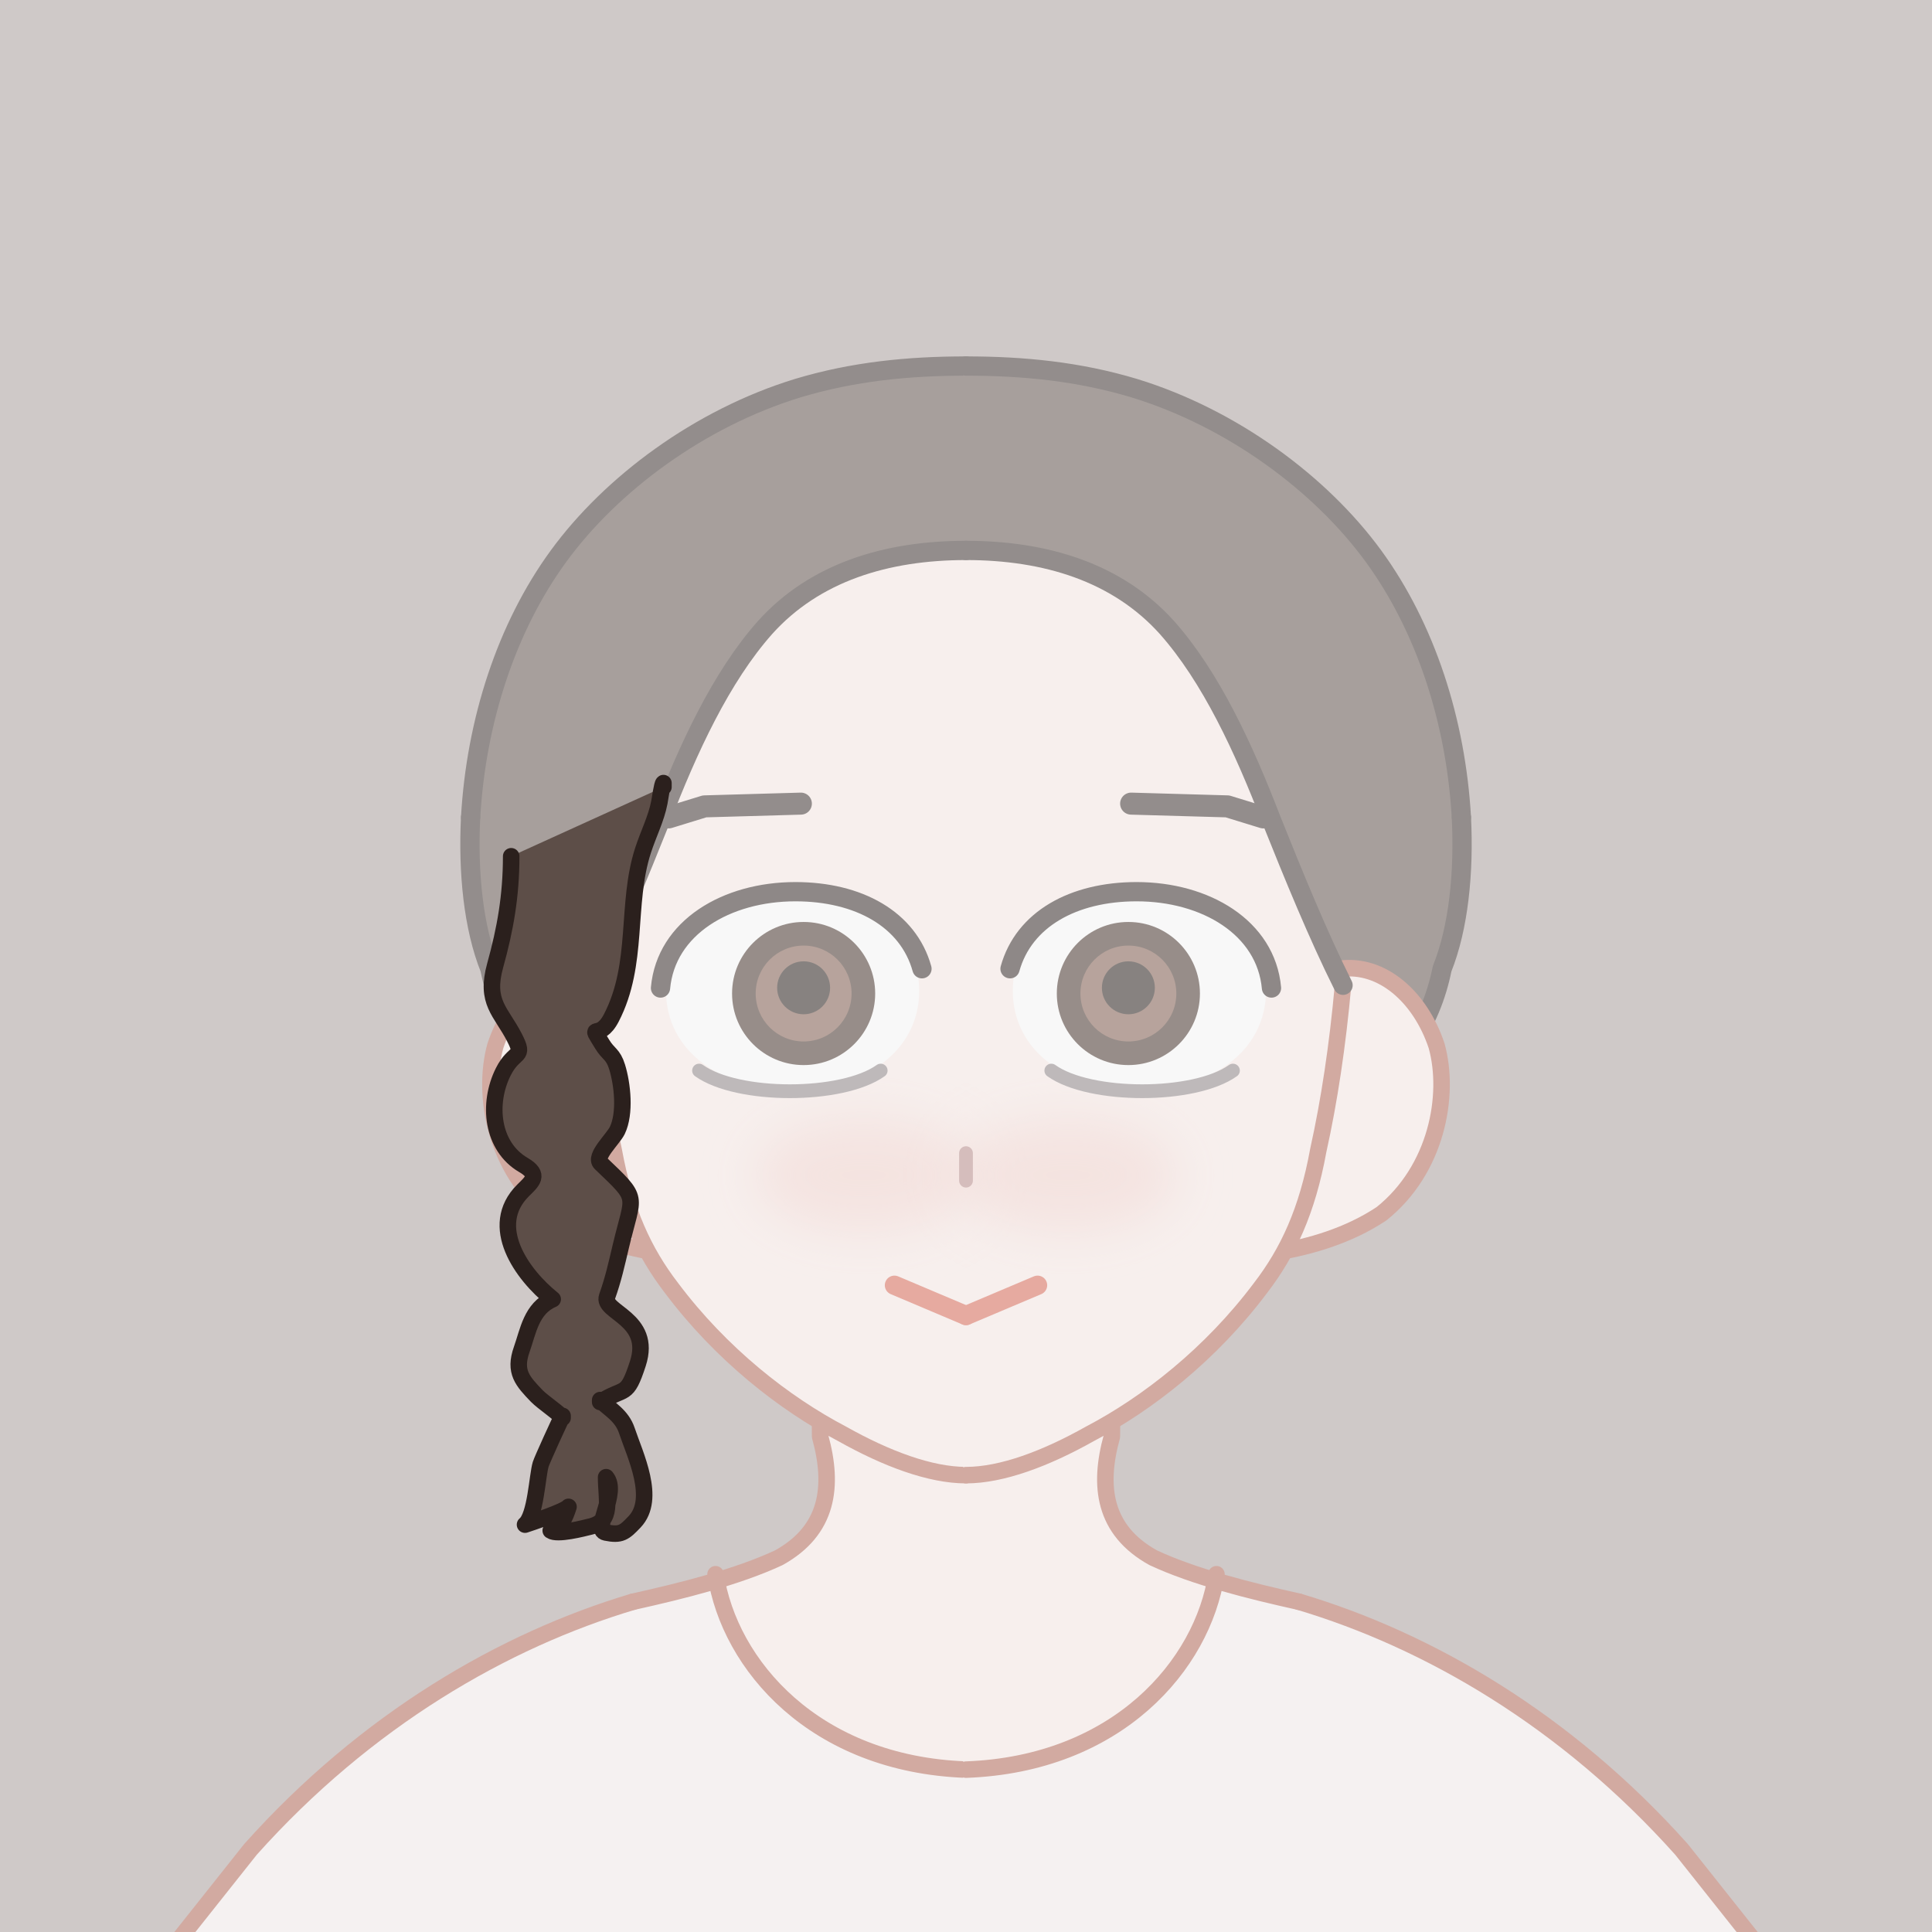
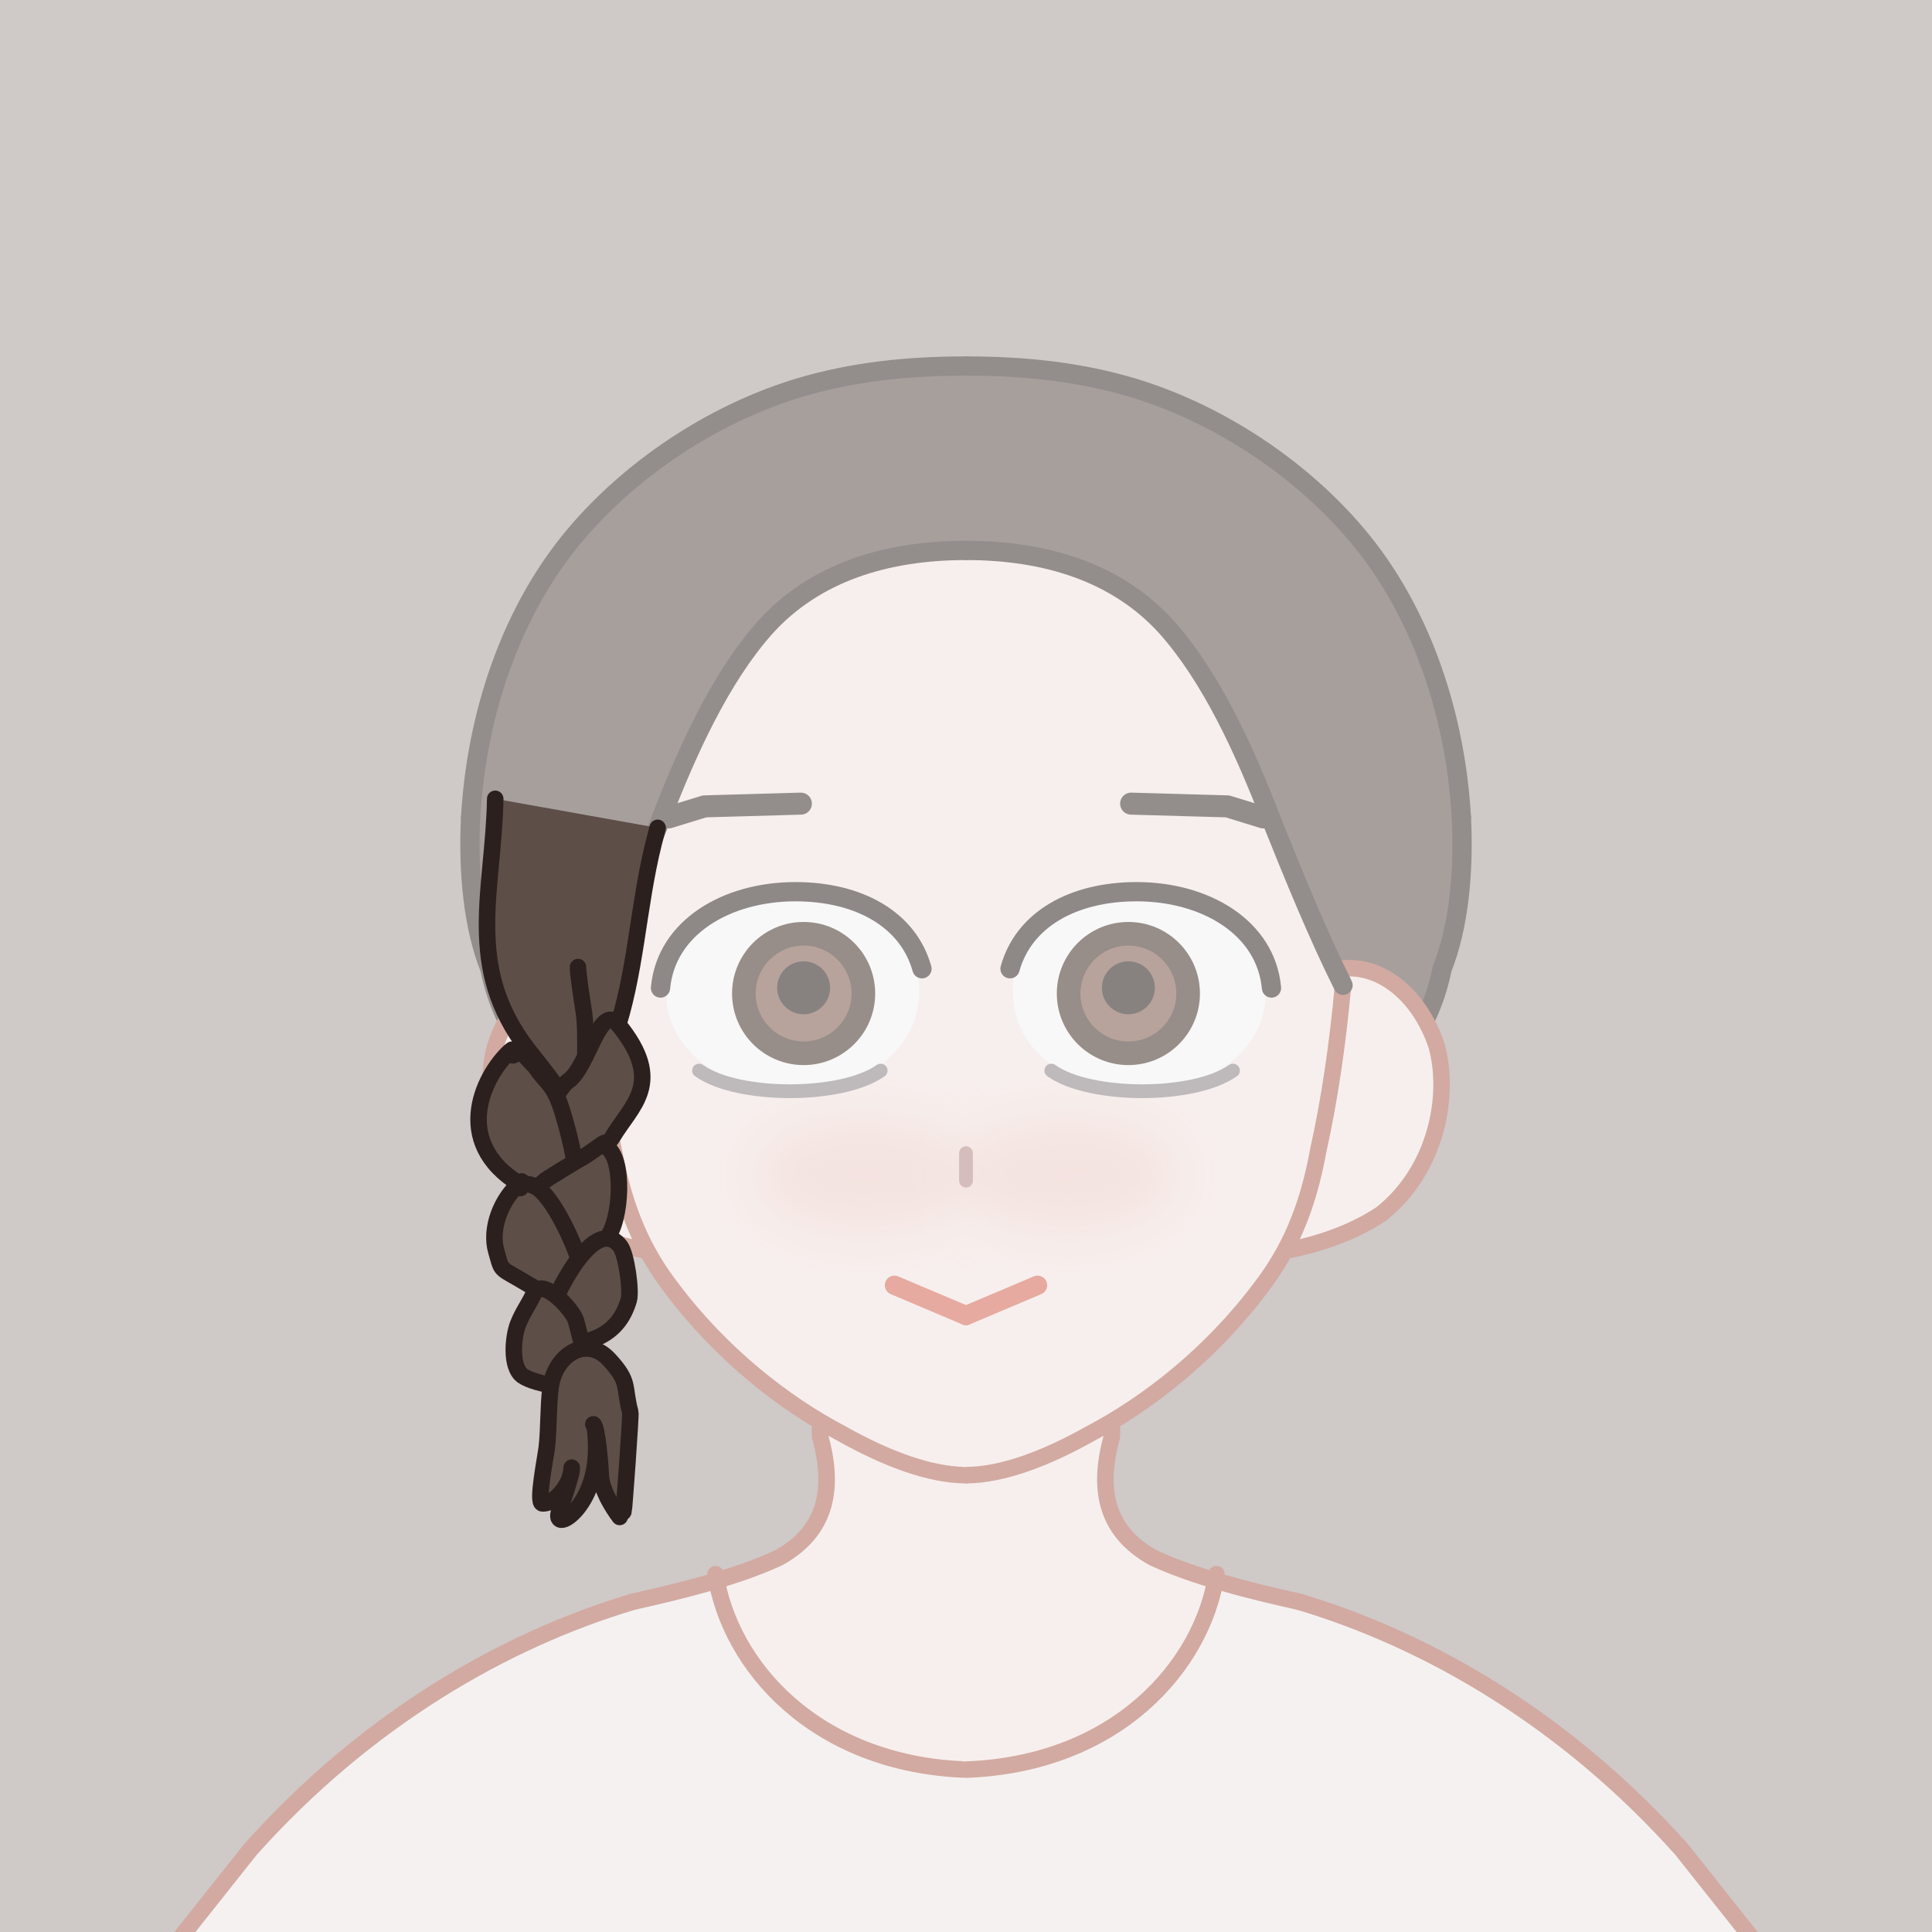
<svg xmlns="http://www.w3.org/2000/svg" width="702" height="702" viewBox="0 0 702 702">
  <defs>
-     <clipPath id="clip-path-1">
+     <clipPath id="clip-path-5">
      <path d="M242 389.2 L386 389.2 L386 464.8 L242 464.8 Z" />
    </clipPath>
    <filter id="filter-1" filterUnits="userSpaceOnUse" x="245" y="377" width="138" height="100" color-interpolation-filters="sRGB">
      <feGaussianBlur in="SourceGraphic" stdDeviation="9" color-interpolation-filters="linearRGB" />
    </filter>
-     <clipPath id="clip-path-2">
+     <clipPath id="clip-path-6">
      <path d="M460 389.2 L316 389.2 L316 464.8 L460 464.8 Z" />
    </clipPath>
    <filter id="filter-2" filterUnits="userSpaceOnUse" x="319" y="377" width="138" height="100" color-interpolation-filters="sRGB">
      <feGaussianBlur in="SourceGraphic" stdDeviation="9" color-interpolation-filters="linearRGB" />
    </filter>
-     <clipPath id="clip-path-3">
+     <clipPath id="clip-path-7">
      <path d="M242 360 C242 338 262 326 288 326 C314 326 334 338 334 360 C334 382 314 396 288 396 C262 396 242 382 242 360 Z" />
    </clipPath>
-     <clipPath id="clip-path-4">
+     <clipPath id="clip-path-8">
      <path d="M460 360 C460 338 440 326 414 326 C388 326 368 338 368 360 C368 382 388 396 414 396 C440 396 460 382 460 360 Z" />
    </clipPath>
  </defs>
  <g id="_ref">
    <g opacity="0.5">
      <rect x="0" y="0" width="702" height="702" fill="#ada19f" />
      <g data-layer="body">
        <g>
          <path d="M260 573 L230 582 C183 596 133 625 91 672 L60 712 L352 712 L352 643 C296 641 265 605 260 573 Z" fill="#f9f2f1" />
          <path d="M296 490 L298 522 C303 540 301 556 283 566 L260 573 C265 605 296 641 352 643 L352 490 Z" fill="#fdeeea" />
          <path d="M230 582 C183 596 133 625 91 672 L64 706" fill="none" stroke="#b46352" stroke-width="6" stroke-linecap="round" stroke-linejoin="round" />
          <path d="M296 500 C298 510 298 516 298 522 C303 540 301 556 283 566 C268 573 248 578 230 582" fill="none" stroke="#b46352" stroke-width="6" stroke-linecap="round" stroke-linejoin="round" />
          <path d="M260 572 C265 605 296 641 351 643" fill="none" stroke="#b46352" stroke-width="6" stroke-linecap="round" stroke-linejoin="round" />
        </g>
        <g>
          <path d="M442 573 L472 582 C519 596 569 625 611 672 L642 712 L350 712 L350 643 C406 641 437 605 442 573 Z" fill="#f9f2f1" />
          <path d="M406 490 L404 522 C399 540 401 556 419 566 L442 573 C437 605 406 641 350 643 L350 490 Z" fill="#fdeeea" />
          <path d="M472 582 C519 596 569 625 611 672 L638 706" fill="none" stroke="#b46352" stroke-width="6" stroke-linecap="round" stroke-linejoin="round" />
          <path d="M406 500 C404 510 404 516 404 522 C399 540 401 556 419 566 C434 573 454 578 472 582" fill="none" stroke="#b46352" stroke-width="6" stroke-linecap="round" stroke-linejoin="round" />
          <path d="M442 572 C437 605 406 641 351 643" fill="none" stroke="#b46352" stroke-width="6" stroke-linecap="round" stroke-linejoin="round" />
        </g>
      </g>
      <g data-layer="hairBase">
        <g>
          <path d="M352 133 L351 133 C330 133 310 135 290 141 C254 152 222 176 203 202 C184 228 173 262 171 297 C170 317 172 337 178 352 C180 362 184 372 190 380 L198 386 L352 386 Z" fill="#5d4e48" />
          <path d="M351 133 C330 133 310 135 290 141 C254 152 222 176 203 202 C184 228 173 262 171 297" fill="none" stroke="#352a27" stroke-width="7" stroke-linecap="round" stroke-linejoin="round" />
          <path d="M171 297 C170 317 172 337 178 352 C180 362 184 372 190 380" fill="none" stroke="#352a27" stroke-width="7" stroke-linecap="round" stroke-linejoin="round" />
        </g>
        <g>
          <path d="M350 133 L351 133 C372 133 392 135 412 141 C448 152 480 176 499 202 C518 228 529 262 531 297 C532 317 530 337 524 352 C522 362 518 372 512 380 L504 386 L350 386 Z" fill="#5d4e48" />
          <path d="M351 133 C372 133 392 135 412 141 C448 152 480 176 499 202 C518 228 529 262 531 297" fill="none" stroke="#352a27" stroke-width="7" stroke-linecap="round" stroke-linejoin="round" />
          <path d="M531 297 C532 317 530 337 524 352 C522 362 518 372 512 380" fill="none" stroke="#352a27" stroke-width="7" stroke-linecap="round" stroke-linejoin="round" />
        </g>
      </g>
      <g data-layer="ear">
        <g>
          <path d="M215 352 C200 350 186 362 180 380 C175 398 180 425 200 441 C212 449 226 453 238 455 L225 380 Z" fill="#fdeeea" />
          <path d="M215 352 C200 350 186 362 180 380 C175 398 180 425 200 441 C212 449 226 453 238 455" fill="none" stroke="#b46352" stroke-width="6" stroke-linecap="round" stroke-linejoin="round" />
        </g>
        <g>
          <path d="M487 352 C502 350 516 362 522 380 C527 398 522 425 502 441 C490 449 476 453 464 455 L477 380 Z" fill="#fdeeea" />
          <path d="M487 352 C502 350 516 362 522 380 C527 398 522 425 502 441 C490 449 476 453 464 455" fill="none" stroke="#b46352" stroke-width="6" stroke-linecap="round" stroke-linejoin="round" />
        </g>
      </g>
      <g data-layer="face">
        <g>
          <path d="M352 200 L351 200 C322 200 296 208 278 228 C262 246 250 272 240 298 C232 318 223 340 214 358 C216 380 219 400 223 418 C227 440 234 455 244 468 C262 492 285 510 306 521 C322 530 338 536 351 536 L352 536 Z" fill="#fdeeea" />
          <path d="M214 358 C216 380 219 400 223 418 C227 440 234 455 244 468 C262 492 285 510 306 521 C322 530 338 536 351 536" fill="none" stroke="#b46352" stroke-width="6" stroke-linecap="round" stroke-linejoin="round" />
        </g>
        <g>
          <path d="M350 200 L351 200 C380 200 406 208 424 228 C440 246 452 272 462 298 C470 318 479 340 488 358 C486 380 483 400 479 418 C475 440 468 455 458 468 C440 492 417 510 396 521 C380 530 364 536 351 536 L350 536 Z" fill="#fdeeea" />
          <path d="M488 358 C486 380 483 400 479 418 C475 440 468 455 458 468 C440 492 417 510 396 521 C380 530 364 536 351 536" fill="none" stroke="#b46352" stroke-width="6" stroke-linecap="round" stroke-linejoin="round" />
        </g>
      </g>
      <g data-layer="makeup">
-         <g clip-path="url(#clip-path-1)">
+         <g clip-path="url(#clip-path-5)">
          <g filter="url(#filter-1)">
            <ellipse cx="314" cy="427" rx="40" ry="21" fill="#f3bfb8" opacity="0.5" />
          </g>
        </g>
-         <g clip-path="url(#clip-path-2)">
+         <g clip-path="url(#clip-path-6)">
          <g filter="url(#filter-2)">
            <ellipse cx="388" cy="427" rx="40" ry="21" fill="#f3bfb8" opacity="0.5" />
          </g>
        </g>
      </g>
      <g data-layer="mouth">
        <line x1="325" y1="467" x2="351" y2="478" fill="none" stroke="#dc6450" stroke-width="7" stroke-linecap="round" stroke-linejoin="round" />
        <line x1="377" y1="467" x2="351" y2="478" fill="none" stroke="#dc6450" stroke-width="7" stroke-linecap="round" stroke-linejoin="round" />
        <line x1="351" y1="419" x2="351" y2="429" fill="none" stroke="#b98a88" stroke-width="5" stroke-linecap="round" />
      </g>
      <g data-layer="eye">
        <path d="M242 360 C242 338 262 326 288 326 C314 326 334 338 334 360 C334 382 314 396 288 396 C262 396 242 382 242 360 Z" fill="#ffffff" />
-         <g clip-path="url(#clip-path-3)">
+         <g clip-path="url(#clip-path-7)">
          <g>
            <circle cx="292" cy="361" r="26" fill="#3e2a22" />
            <circle cx="292" cy="361" r="17.42" fill="#7e5647" />
            <circle cx="292" cy="358.92" r="9.62" fill="#1e1410" />
          </g>
        </g>
        <g>
          <path d="M254 389 C268 399 306 399 320 389" fill="none" stroke="#8b8284" stroke-width="5" stroke-linecap="round" />
          <path d="M240 359 C242 337 264 324 289 324 C312 324 330 334 335 352" fill="none" stroke="#2b201d" stroke-width="7" stroke-linecap="round" stroke-linejoin="round" />
        </g>
        <g>
          <path d="M460 360 C460 338 440 326 414 326 C388 326 368 338 368 360 C368 382 388 396 414 396 C440 396 460 382 460 360 Z" fill="#ffffff" />
-           <g clip-path="url(#clip-path-4)">
+           <g clip-path="url(#clip-path-8)">
            <g>
              <circle cx="410" cy="361" r="26" fill="#3e2a22" />
              <circle cx="410" cy="361" r="17.42" fill="#7e5647" />
              <circle cx="410" cy="358.92" r="9.62" fill="#1e1410" />
            </g>
          </g>
          <g>
            <path d="M448 389 C434 399 396 399 382 389" fill="none" stroke="#8b8284" stroke-width="5" stroke-linecap="round" />
            <path d="M462 359 C460 337 438 324 413 324 C390 324 372 334 367 352" fill="none" stroke="#2b201d" stroke-width="7" stroke-linecap="round" stroke-linejoin="round" />
          </g>
        </g>
      </g>
      <g data-layer="hairLine">
        <path d="M351 200 C322 200 296 208 278 228 C262 246 250 272 240 298 C232 318 223 340 214 358" fill="none" stroke="#352a27" stroke-width="7" stroke-linecap="round" stroke-linejoin="round" />
        <path d="M351 200 C380 200 406 208 424 228 C440 246 452 272 462 298 C470 318 479 340 488 358" fill="none" stroke="#352a27" stroke-width="7" stroke-linecap="round" stroke-linejoin="round" />
      </g>
      <g data-layer="brow">
        <polyline points="243,297 256,293 291,292" fill="none" stroke="#352a27" stroke-width="8" stroke-linecap="round" stroke-linejoin="round" />
        <polyline points="459,297 446,293 411,292" fill="none" stroke="#352a27" stroke-width="8" stroke-linecap="round" stroke-linejoin="round" />
      </g>
    </g>
  </g>
-   <g id="half">
-     <path d="M185.739 311.122 C185.739 325.594 183.571 337.669 179.93 350.781 C176.194 364.237 182.034 367.452 186.918 376.956 C190.893 384.691 186.958 381.268 182.865 389.441 C177.064 401.023 178.682 416.578 190.17 423.29 C196.385 426.921 193.316 429.301 190.05 432.553 C176.989 445.558 189.726 463.19 200.828 472.072 C193.054 475.403 191.906 483.75 189.58 490.299 C186.676 498.473 189.884 501.866 195.08 507.279 C197.061 509.343 203.977 514.074 204.421 515.183 L204.421 514.465 C203.475 516.119 196.929 530.531 196.465 532.068 C195.21 536.215 194.659 550.871 190.769 553.984 C192.96 553.253 205.346 549.158 206.576 547.517 C205.261 551.463 204.227 554.309 200.11 556.139 C202.419 557.789 211.735 555.374 214.665 554.642 C222.833 552.6 220.228 545.195 220.228 536.739 C224.926 542.376 215.088 555.818 220.081 556.835 C225.647 557.969 226.875 556.852 230.587 552.955 C238.567 544.574 230.728 528.676 227.773 519.809 C225.915 514.234 221.323 511.967 218.073 508.716 L218.073 509.435 C227.207 503.726 227.684 508.032 231.768 495.459 C237.117 478.993 218.531 476.89 220.595 471.108 C222.874 464.726 224.013 459.455 225.585 452.818 C230.157 433.507 232.617 436.412 218.252 422.673 C215.729 420.26 222.798 413.886 224.317 410.709 C227.282 404.507 226.186 394.01 224.23 387.675 C222.767 382.937 221.047 383.097 218.869 379.502 C213.589 370.783 217.525 378.765 222.144 369.828 C232.312 350.156 227.312 328.549 233.641 309.019 C235.615 302.928 238.416 297.561 239.578 291.569 C239.821 290.317 240.588 284.823 241.066 284.536 L241.066 285.973" fill="#5d4e48" stroke="#2b201d" stroke-width="6" stroke-linecap="round" stroke-linejoin="round" />
+   <g id="hairLine-half">
+     <path d="M179.942 290.25 C179.36 323.523 168.63 351.265 191.736 381.241 C195.068 385.564 198.635 389.824 201.957 394.568 C208.211 402.254 206.969 410.529 213.097 398.872 C215.523 394.257 218.092 389.436 219.918 385.166 C221.153 382.28 222.263 379.415 223.266 376.55 C231.066 354.247 231.689 329.836 237.49 306.514 C238.031 304.339 238.534 302.388 238.958 300.8" fill="#5d4e48" stroke="#2b201d" stroke-width="6" stroke-linecap="round" stroke-linejoin="round" />
+     <path d="M224.621 372.221 C217.967 364.073 213.66 387.866 206.518 392.724 C202 395.798 192.782 415.293 196.383 419.625 C201.382 425.639 218.907 419.316 222.488 413.256 C229.387 401.582 241.914 393.399 224.621 372.221 Z" fill="#5d4e48" stroke="#2b201d" stroke-width="6" stroke-linecap="round" stroke-linejoin="round" />
+     <path d="M203.064 439.731 C210.188 432.462 207.251 434.106 208.672 424.001 C209.179 420.396 204.922 405.331 203.545 401.507 C200.608 393.35 198.47 393.61 194.746 387.945 C194.426 387.458 188.731 381.751 188.857 381.342 C188.466 381.51 186.929 381.681 186.8 381.804 C186.033 382.536 187.317 383.339 186.459 383.464 C185.187 383.651 187.44 379.998 185.301 381.967 C175.116 391.345 163.07 416.851 191.794 431.892 C192.204 432.107 199.822 438.006 199.881 438.069 C201.299 439.604 203.771 438.376 203.064 439.731 Z" fill="#5d4e48" stroke="#2b201d" stroke-width="6" stroke-linecap="round" stroke-linejoin="round" />
+     <path d="M219.605 415.269 C219.625 415.07 212.86 419.971 212.317 420.231 C210.78 420.968 197.91 428.783 197.406 429.402 C192.676 435.212 181.468 447.203 188.988 453.051 C196.89 459.196 213.433 458.004 220.37 449.965 C225.836 443.631 227.065 420.42 220.19 416.703 C219.83 416.508 219.576 416.155 219.323 415.833 C218.64 414.966 219.351 417.778 219.605 415.269 Z" fill="#5d4e48" stroke="#2b201d" stroke-width="6" stroke-linecap="round" stroke-linejoin="round" />
+     <path d="M189.667 429.361 C189.702 429.015 188.908 429.966 188.713 430.133 C182.185 435.727 177.921 446.372 180.319 454.639 C182.256 461.317 181.338 460.558 187.943 464.301 C191.648 466.401 205.066 474.856 208.557 474.27 C210.521 473.94 211.592 462.739 211.296 461.273 C209.777 453.748 200.762 434.009 194.298 431.044 C187.484 427.918 189.085 435.124 189.667 429.361 Z" fill="#5d4e48" stroke="#2b201d" stroke-width="6" stroke-linecap="round" stroke-linejoin="round" />
+     <path d="M199.009 485.135 C197.559 485.684 199.225 478.839 199.248 478.744 C201.084 471.194 216.054 440.679 225.378 452.83 C227.609 455.741 229.44 469.061 228.468 472.375 C224.75 485.054 214.856 488.529 201.972 488.751 C200.534 488.776 199.883 488.177 199.642 486.598 C198.967 482.176 201.43 484.219 199.009 485.135 Z" fill="#5d4e48" stroke="#2b201d" stroke-width="6" stroke-linecap="round" stroke-linejoin="round" />
+     <path d="M212.929 499.004 C212.818 498.897 212.845 494.93 212.843 494.534 C212.838 493.61 209.631 480.957 209.231 479.733 C207.873 475.587 196.895 463.771 193.984 470.018 C192.115 474.029 190.048 476.629 188.259 481.075 C186.477 485.501 185.309 496.689 189.937 499.94 C194.448 503.107 211.861 506.381 213.907 500.31 C214.644 498.121 213.044 499.115 212.929 499.004 Z" fill="#5d4e48" stroke="#2b201d" stroke-width="6" stroke-linecap="round" stroke-linejoin="round" />
+     <path d="M207.738 533.277 C207.633 536.441 204.402 545.555 203.211 549.136 C200.463 557.392 215.906 548.48 216.582 528.051 C216.629 526.628 216.703 518.476 215.596 517.528 C217.118 518.511 218.247 533.826 218.295 535.81 C218.424 541.236 222.463 547.594 225.154 551.196 C224.896 549.995 226.285 549.963 226.591 549.153 C226.766 548.689 229.302 514.149 229.026 513.141 C226.451 503.715 229.123 502.317 221.215 493.868 C212.98 485.069 201.492 492.308 200.024 504.339 C199.149 511.508 199.458 519.009 198.687 525.885 C198.314 529.207 194.866 546.178 197.089 546.265 C202.305 546.47 207.949 538.113 207.738 533.277 Z" fill="#5d4e48" stroke="#2b201d" stroke-width="6" stroke-linecap="round" stroke-linejoin="round" />
+     <path d="M210.025 351.402 C209.911 353.004 211.508 363.902 211.871 365.93 C212.925 371.812 212.692 377.899 212.692 383.736" fill="#5d4e48" stroke="#2b201d" stroke-width="6" stroke-linecap="round" stroke-linejoin="round" />
  </g>
</svg>
